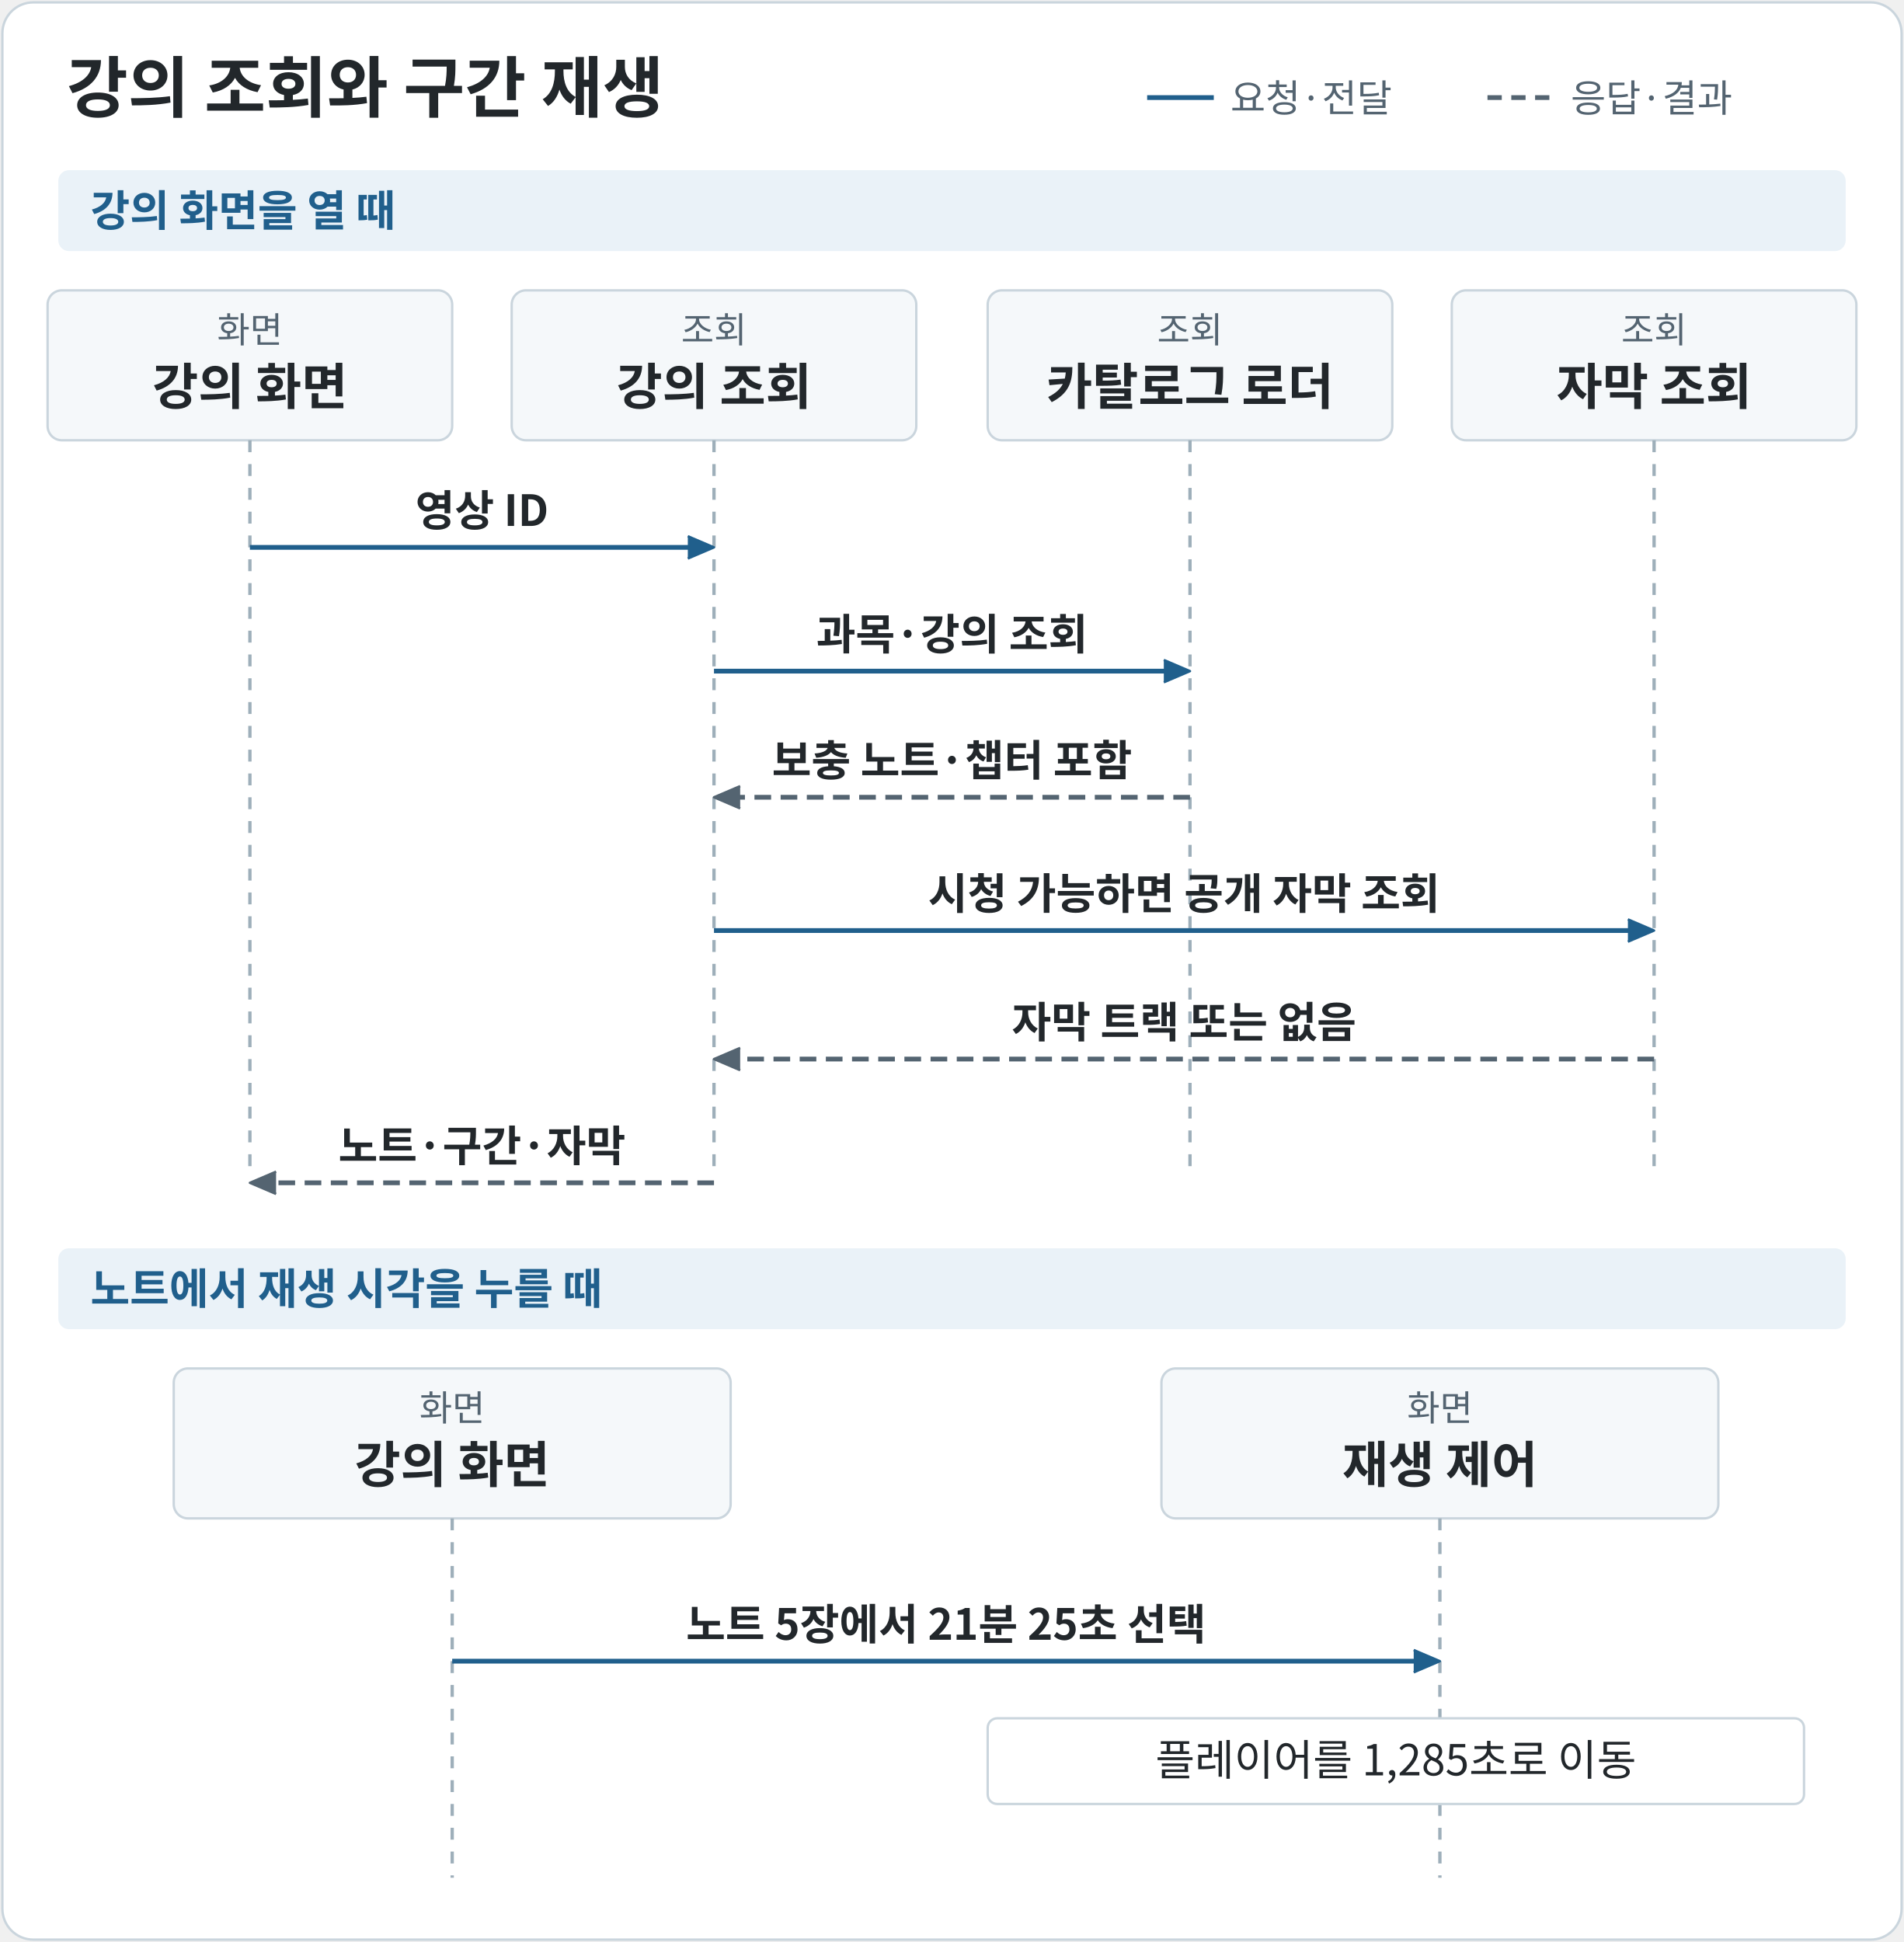
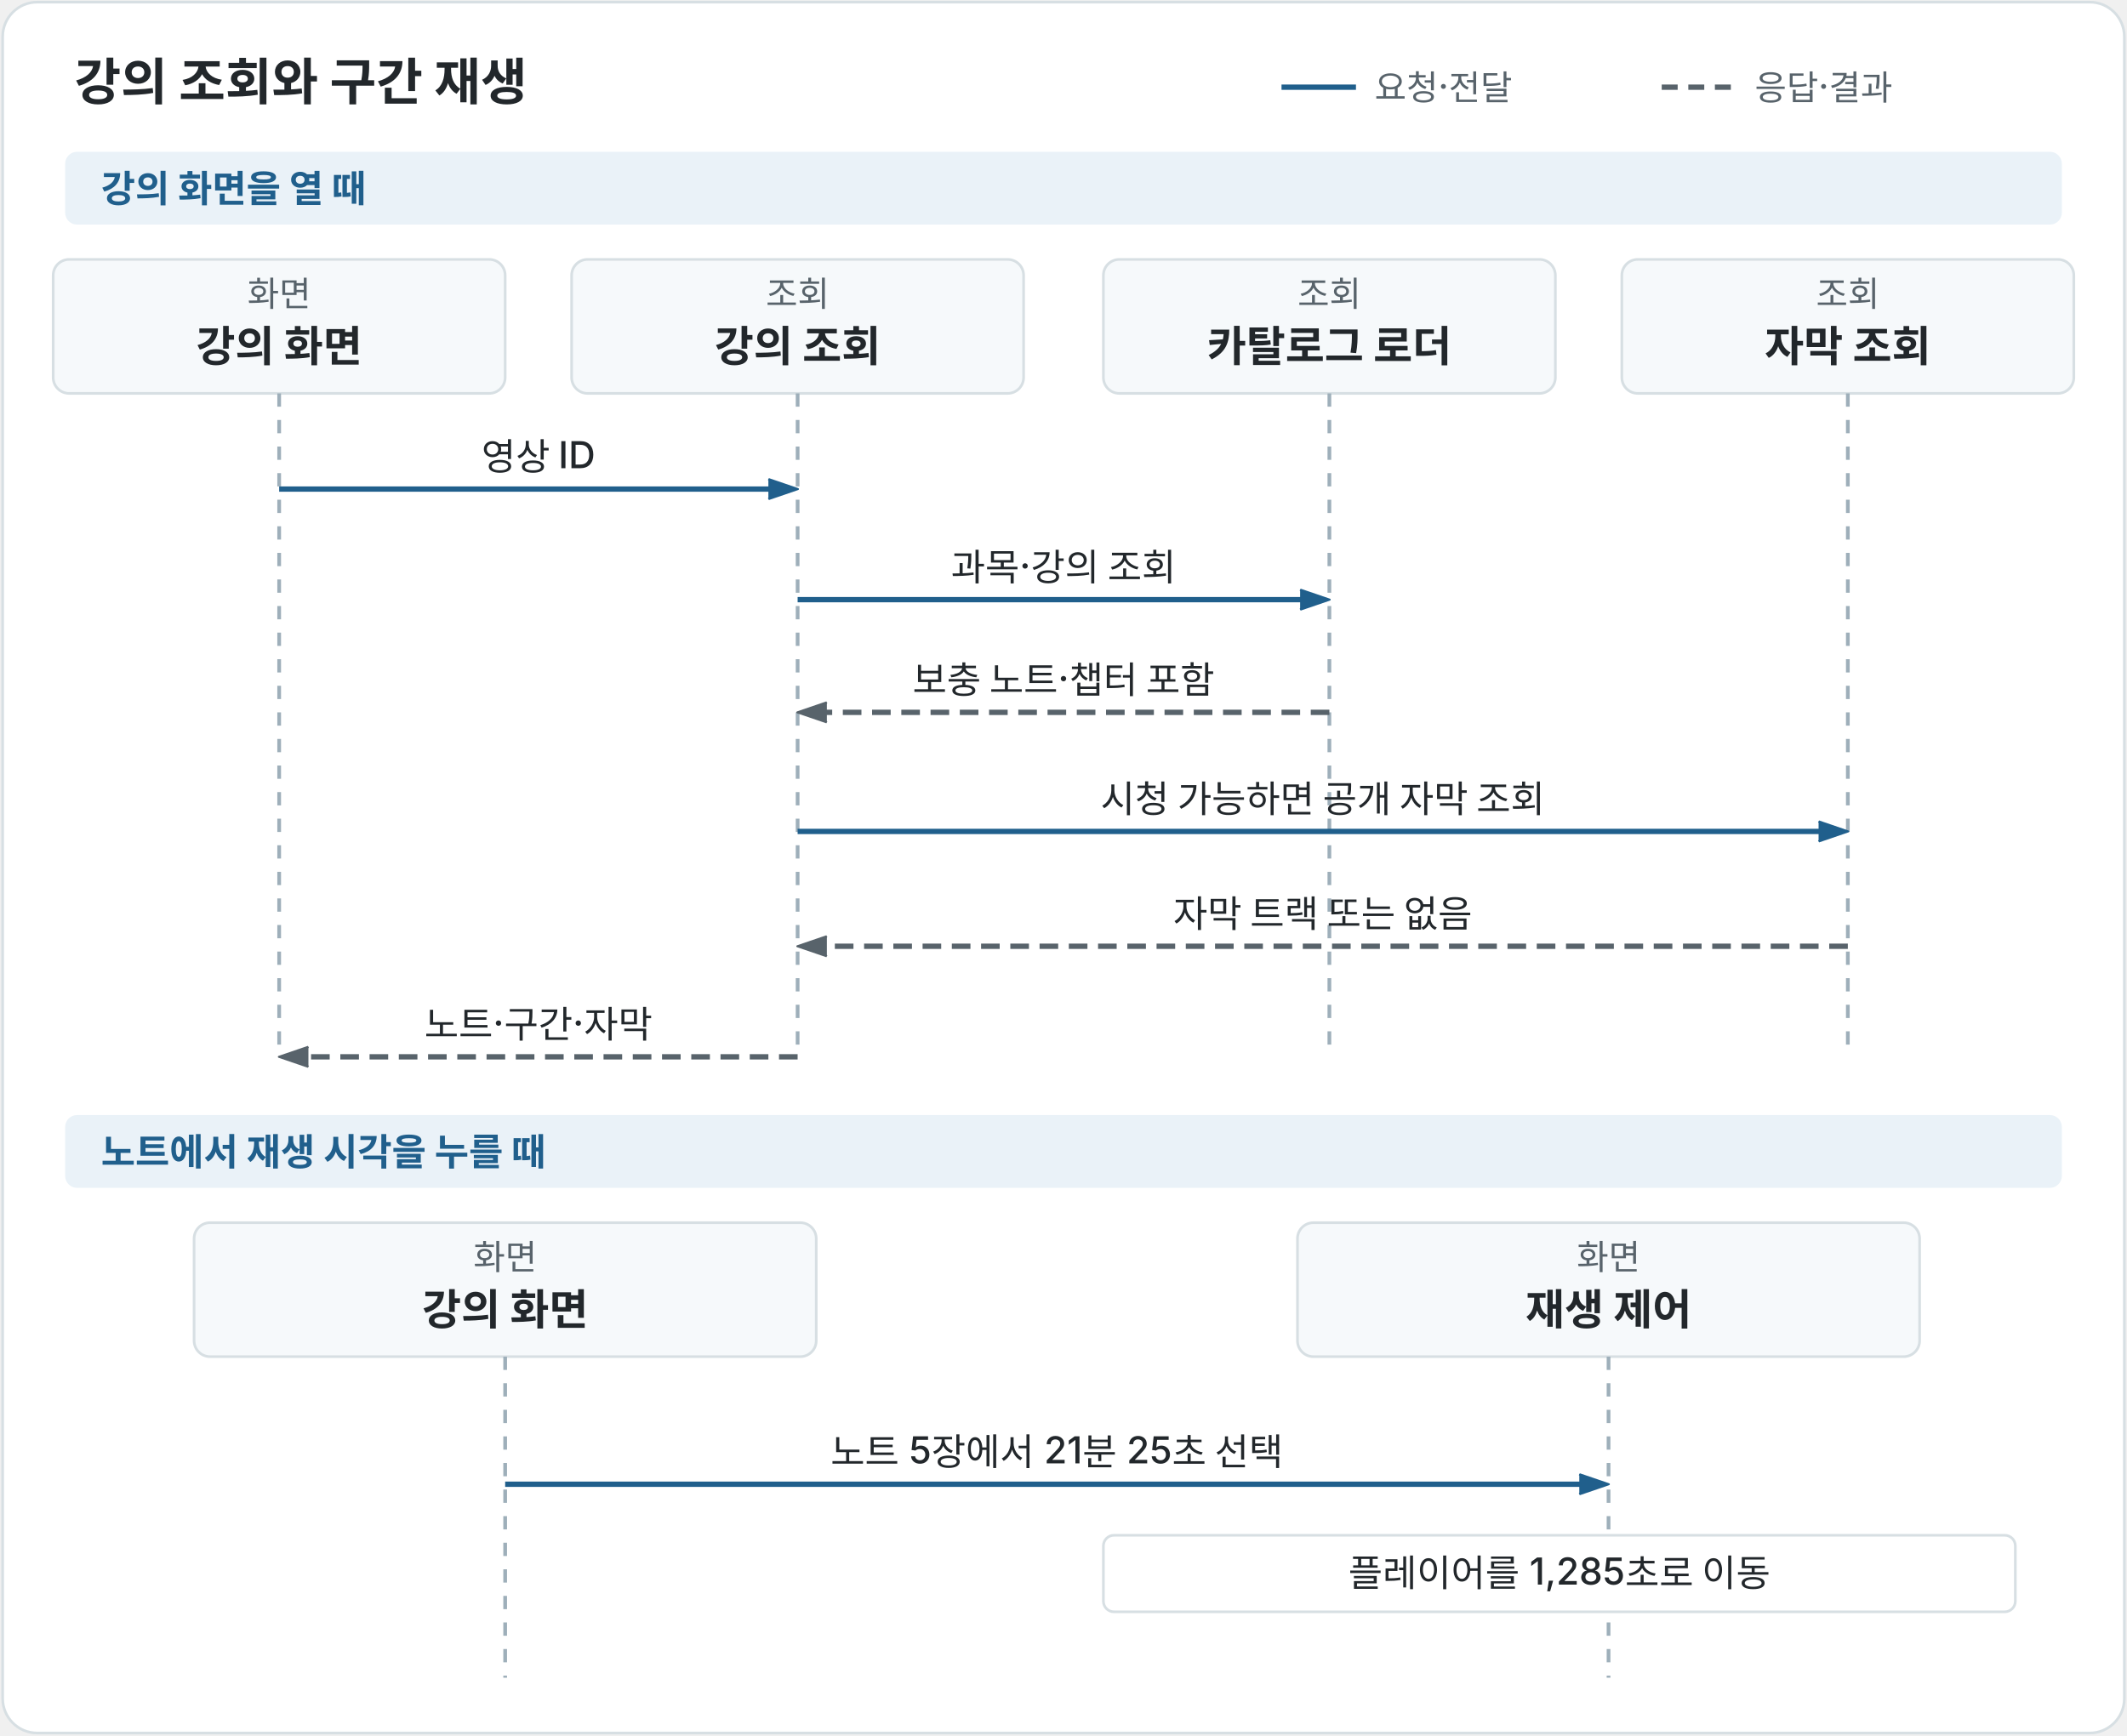
- <svg xmlns="http://www.w3.org/2000/svg" width="800" height="816" viewBox="0 0 800 816" role="img" aria-labelledby="title desc" font-family="Pretendard, Apple SD Gothic Neo, Noto Sans CJK KR, Noto Sans KR, sans-serif">
-   <rect x="1" y="1" width="798" height="814" rx="13" fill="#fff" stroke="#cad5dd" />
-   <text x="28" y="47" font-size="28" font-weight="700" fill="#22272b" text-anchor="start">강의 조회와 구간 재생</text>
-   <line x1="482" x2="510" y1="41" y2="41" stroke="#205f8c" stroke-width="2" />
-   <text x="517" y="47" font-size="16" font-weight="500" fill="#546471" text-anchor="start">요청·전달</text>
-   <line x1="625" x2="653" y1="41" y2="41" stroke="#546471" stroke-width="2" stroke-dasharray="6 4" />
-   <text x="660" y="47" font-size="16" font-weight="500" fill="#546471" text-anchor="start">응답·결과</text>
-   <rect x="25" y="72" width="750" height="33" rx="4" fill="#eaf2f8" stroke="#eaf2f8" />
-   <text x="38" y="95" font-size="18" font-weight="650" fill="#205f8c" text-anchor="start">강의 화면을 열 때</text>
-   <rect x="20.0" y="122" width="170" height="63" rx="6" fill="#f5f8fa" stroke="#cad5dd" />
-   <text x="105" y="144" font-size="15" font-weight="500" fill="#546471" text-anchor="middle">화면</text>
-   <text x="105" y="170" font-size="21" font-weight="650" fill="#22272b" text-anchor="middle">강의 화면</text>
-   <line x1="105" x2="105" y1="185" y2="492" stroke="#9eafba" stroke-width="1.4" stroke-dasharray="5 5" />
-   <rect x="215.0" y="122" width="170" height="63" rx="6" fill="#f5f8fa" stroke="#cad5dd" />
-   <text x="300" y="144" font-size="15" font-weight="500" fill="#546471" text-anchor="middle">조회</text>
-   <text x="300" y="170" font-size="21" font-weight="650" fill="#22272b" text-anchor="middle">강의 조회</text>
-   <line x1="300" x2="300" y1="185" y2="492" stroke="#9eafba" stroke-width="1.4" stroke-dasharray="5 5" />
-   <rect x="415.0" y="122" width="170" height="63" rx="6" fill="#f5f8fa" stroke="#cad5dd" />
-   <text x="500" y="144" font-size="15" font-weight="500" fill="#546471" text-anchor="middle">조회</text>
-   <text x="500" y="170" font-size="21" font-weight="650" fill="#22272b" text-anchor="middle">카탈로그 로더</text>
-   <line x1="500" x2="500" y1="185" y2="492" stroke="#9eafba" stroke-width="1.4" stroke-dasharray="5 5" />
-   <rect x="610.0" y="122" width="170" height="63" rx="6" fill="#f5f8fa" stroke="#cad5dd" />
-   <text x="695" y="144" font-size="15" font-weight="500" fill="#546471" text-anchor="middle">조회</text>
-   <text x="695" y="170" font-size="21" font-weight="650" fill="#22272b" text-anchor="middle">자막 조회</text>
-   <line x1="695" x2="695" y1="185" y2="492" stroke="#9eafba" stroke-width="1.4" stroke-dasharray="5 5" />
-   <line x1="105" x2="296" y1="230" y2="230" stroke="#205f8c" stroke-width="2" />
-   <path d="M289 225.3 L300 230 L289 234.7" stroke="#205f8c" fill="#205f8c" stroke-linejoin="round" />
-   <text x="202.5" y="221" font-size="18" font-weight="550" fill="#22272b" text-anchor="middle">영상 ID</text>
-   <line x1="300" x2="496" y1="282" y2="282" stroke="#205f8c" stroke-width="2" />
-   <path d="M489 277.3 L500 282 L489 286.7" stroke="#205f8c" fill="#205f8c" stroke-linejoin="round" />
-   <text x="400.0" y="273" font-size="18" font-weight="550" fill="#22272b" text-anchor="middle">과목·강의 조회</text>
-   <line x1="500" x2="304" y1="335" y2="335" stroke="#546471" stroke-width="2" stroke-dasharray="7 4" />
-   <path d="M311 330.3 L300 335 L311 339.7" stroke="#546471" fill="#546471" stroke-linejoin="round" />
-   <text x="400.0" y="326" font-size="18" font-weight="550" fill="#22272b" text-anchor="middle">보충 노트·챕터 포함</text>
-   <line x1="300" x2="691" y1="391" y2="391" stroke="#205f8c" stroke-width="2" />
-   <path d="M684 386.3 L695 391 L684 395.7" stroke="#205f8c" fill="#205f8c" stroke-linejoin="round" />
-   <text x="497.5" y="382" font-size="18" font-weight="550" fill="#22272b" text-anchor="middle">시청 가능하면 공개 자막 조회</text>
-   <line x1="695" x2="304" y1="445" y2="445" stroke="#546471" stroke-width="2" stroke-dasharray="7 4" />
-   <path d="M311 440.3 L300 445 L311 449.7" stroke="#546471" fill="#546471" stroke-linejoin="round" />
-   <text x="497.5" y="436" font-size="18" font-weight="550" fill="#22272b" text-anchor="middle">자막 트랙 또는 없음</text>
-   <line x1="300" x2="109" y1="497" y2="497" stroke="#546471" stroke-width="2" stroke-dasharray="7 4" />
-   <path d="M116 492.3 L105 497 L116 501.7" stroke="#546471" fill="#546471" stroke-linejoin="round" />
-   <text x="202.5" y="488" font-size="18" font-weight="550" fill="#22272b" text-anchor="middle">노트·구간·자막</text>
-   <rect x="25" y="525" width="750" height="33" rx="4" fill="#eaf2f8" stroke="#eaf2f8" />
-   <text x="38" y="548" font-size="18" font-weight="650" fill="#205f8c" text-anchor="start">노트에서 재생 시각을 누를 때</text>
-   <rect x="73.0" y="575" width="234" height="63" rx="6" fill="#f5f8fa" stroke="#cad5dd" />
-   <text x="190" y="597" font-size="15" font-weight="500" fill="#546471" text-anchor="middle">화면</text>
-   <text x="190" y="623" font-size="21" font-weight="650" fill="#22272b" text-anchor="middle">강의 화면</text>
-   <line x1="190" x2="190" y1="638" y2="789" stroke="#9eafba" stroke-width="1.4" stroke-dasharray="5 5" />
-   <rect x="488.0" y="575" width="234" height="63" rx="6" fill="#f5f8fa" stroke="#cad5dd" />
-   <text x="605" y="597" font-size="15" font-weight="500" fill="#546471" text-anchor="middle">화면</text>
-   <text x="605" y="623" font-size="21" font-weight="650" fill="#22272b" text-anchor="middle">재생 제어</text>
-   <line x1="605" x2="605" y1="638" y2="789" stroke="#9eafba" stroke-width="1.4" stroke-dasharray="5 5" />
-   <line x1="190" x2="601" y1="698" y2="698" stroke="#205f8c" stroke-width="2" />
-   <path d="M594 693.3 L605 698 L594 702.7" stroke="#205f8c" fill="#205f8c" stroke-linejoin="round" />
-   <text x="397.5" y="689" font-size="18" font-weight="550" fill="#22272b" text-anchor="middle">노트 5장에서 21분 25초 선택</text>
-   <rect x="415" y="722" width="343" height="36" rx="4" fill="#fff" stroke="#cad5dd" />
-   <text x="586.5" y="746" font-size="18" font-weight="500" fill="#22272b" text-anchor="middle">플레이어를 1,285초로 이동</text>
+ <svg xmlns="http://www.w3.org/2000/svg" width="800" height="653" viewBox="0 0 800 653" role="img" aria-labelledby="title desc" font-family="Inter, -apple-system, BlinkMacSystemFont, Segoe UI, Arial, Apple SD Gothic Neo, Malgun Gothic, Noto Sans KR, sans-serif">
+   <rect x="1" y="0.8" width="798" height="651.2" rx="13" fill="#fff" stroke="#d7dfe3" />
+   <text x="28" y="37.6" font-size="19" font-weight="600" fill="#22272b" text-anchor="start">강의 조회와 구간 재생</text>
+   <line x1="482" x2="510" y1="32.8" y2="32.8" stroke="#205f8c" stroke-width="2" />
+   <text x="517" y="37.6" font-size="13" font-weight="450" fill="#58636b" text-anchor="start">요청·전달</text>
+   <line x1="625" x2="653" y1="32.8" y2="32.8" stroke="#58636b" stroke-width="2" stroke-dasharray="6 4" />
+   <text x="660" y="37.6" font-size="13" font-weight="450" fill="#58636b" text-anchor="start">응답·결과</text>
+   <rect x="25" y="57.6" width="750" height="26.4" rx="4" fill="#eaf2f8" stroke="#eaf2f8" />
+   <text x="38" y="76" font-size="14" font-weight="600" fill="#205f8c" text-anchor="start">강의 화면을 열 때</text>
+   <rect x="20.0" y="97.6" width="170" height="50.4" rx="6" fill="#f6f9fb" stroke="#d7dfe3" />
+   <text x="105" y="115.2" font-size="13" font-weight="450" fill="#58636b" text-anchor="middle">화면</text>
+   <text x="105" y="136" font-size="16" font-weight="600" fill="#22272b" text-anchor="middle">강의 화면</text>
+   <line x1="105" x2="105" y1="148" y2="393.6" stroke="#9eafba" stroke-width="1.4" stroke-dasharray="5 5" />
+   <rect x="215.0" y="97.6" width="170" height="50.4" rx="6" fill="#f6f9fb" stroke="#d7dfe3" />
+   <text x="300" y="115.2" font-size="13" font-weight="450" fill="#58636b" text-anchor="middle">조회</text>
+   <text x="300" y="136" font-size="16" font-weight="600" fill="#22272b" text-anchor="middle">강의 조회</text>
+   <line x1="300" x2="300" y1="148" y2="393.6" stroke="#9eafba" stroke-width="1.4" stroke-dasharray="5 5" />
+   <rect x="415.0" y="97.6" width="170" height="50.4" rx="6" fill="#f6f9fb" stroke="#d7dfe3" />
+   <text x="500" y="115.2" font-size="13" font-weight="450" fill="#58636b" text-anchor="middle">조회</text>
+   <text x="500" y="136" font-size="16" font-weight="600" fill="#22272b" text-anchor="middle">카탈로그 로더</text>
+   <line x1="500" x2="500" y1="148" y2="393.6" stroke="#9eafba" stroke-width="1.4" stroke-dasharray="5 5" />
+   <rect x="610.0" y="97.6" width="170" height="50.4" rx="6" fill="#f6f9fb" stroke="#d7dfe3" />
+   <text x="695" y="115.2" font-size="13" font-weight="450" fill="#58636b" text-anchor="middle">조회</text>
+   <text x="695" y="136" font-size="16" font-weight="600" fill="#22272b" text-anchor="middle">자막 조회</text>
+   <line x1="695" x2="695" y1="148" y2="393.6" stroke="#9eafba" stroke-width="1.4" stroke-dasharray="5 5" />
+   <line x1="105" x2="296" y1="184" y2="184" stroke="#205f8c" stroke-width="2" />
+   <path transform="scale(1 .8)" d="M289 225.3 L300 230 L289 234.7" stroke="#205f8c" fill="#205f8c" stroke-linejoin="round" />
+   <text x="202.5" y="176.8" font-size="14" font-weight="450" fill="#22272b" text-anchor="middle">영상 ID</text>
+   <line x1="300" x2="496" y1="225.6" y2="225.6" stroke="#205f8c" stroke-width="2" />
+   <path transform="scale(1 .8)" d="M489 277.3 L500 282 L489 286.7" stroke="#205f8c" fill="#205f8c" stroke-linejoin="round" />
+   <text x="400.0" y="218.4" font-size="14" font-weight="450" fill="#22272b" text-anchor="middle">과목·강의 조회</text>
+   <line x1="500" x2="304" y1="268" y2="268" stroke="#58636b" stroke-width="2" stroke-dasharray="7 4" />
+   <path transform="scale(1 .8)" d="M311 330.3 L300 335 L311 339.7" stroke="#58636b" fill="#58636b" stroke-linejoin="round" />
+   <text x="400.0" y="260.8" font-size="14" font-weight="450" fill="#22272b" text-anchor="middle">보충 노트·챕터 포함</text>
+   <line x1="300" x2="691" y1="312.8" y2="312.8" stroke="#205f8c" stroke-width="2" />
+   <path transform="scale(1 .8)" d="M684 386.3 L695 391 L684 395.7" stroke="#205f8c" fill="#205f8c" stroke-linejoin="round" />
+   <text x="497.5" y="305.6" font-size="14" font-weight="450" fill="#22272b" text-anchor="middle">시청 가능하면 공개 자막 조회</text>
+   <line x1="695" x2="304" y1="356" y2="356" stroke="#58636b" stroke-width="2" stroke-dasharray="7 4" />
+   <path transform="scale(1 .8)" d="M311 440.3 L300 445 L311 449.7" stroke="#58636b" fill="#58636b" stroke-linejoin="round" />
+   <text x="497.5" y="348.8" font-size="14" font-weight="450" fill="#22272b" text-anchor="middle">자막 트랙 또는 없음</text>
+   <line x1="300" x2="109" y1="397.6" y2="397.6" stroke="#58636b" stroke-width="2" stroke-dasharray="7 4" />
+   <path transform="scale(1 .8)" d="M116 492.3 L105 497 L116 501.7" stroke="#58636b" fill="#58636b" stroke-linejoin="round" />
+   <text x="202.5" y="390.4" font-size="14" font-weight="450" fill="#22272b" text-anchor="middle">노트·구간·자막</text>
+   <rect x="25" y="420" width="750" height="26.4" rx="4" fill="#eaf2f8" stroke="#eaf2f8" />
+   <text x="38" y="438.4" font-size="14" font-weight="600" fill="#205f8c" text-anchor="start">노트에서 재생 시각을 누를 때</text>
+   <rect x="73.0" y="460" width="234" height="50.4" rx="6" fill="#f6f9fb" stroke="#d7dfe3" />
+   <text x="190" y="477.6" font-size="13" font-weight="450" fill="#58636b" text-anchor="middle">화면</text>
+   <text x="190" y="498.4" font-size="16" font-weight="600" fill="#22272b" text-anchor="middle">강의 화면</text>
+   <line x1="190" x2="190" y1="510.4" y2="631.2" stroke="#9eafba" stroke-width="1.4" stroke-dasharray="5 5" />
+   <rect x="488.0" y="460" width="234" height="50.4" rx="6" fill="#f6f9fb" stroke="#d7dfe3" />
+   <text x="605" y="477.6" font-size="13" font-weight="450" fill="#58636b" text-anchor="middle">화면</text>
+   <text x="605" y="498.4" font-size="16" font-weight="600" fill="#22272b" text-anchor="middle">재생 제어</text>
+   <line x1="605" x2="605" y1="510.4" y2="631.2" stroke="#9eafba" stroke-width="1.4" stroke-dasharray="5 5" />
+   <line x1="190" x2="601" y1="558.4" y2="558.4" stroke="#205f8c" stroke-width="2" />
+   <path transform="scale(1 .8)" d="M594 693.3 L605 698 L594 702.7" stroke="#205f8c" fill="#205f8c" stroke-linejoin="round" />
+   <text x="397.5" y="551.2" font-size="14" font-weight="450" fill="#22272b" text-anchor="middle">노트 5장에서 21분 25초 선택</text>
+   <rect x="415" y="577.6" width="343" height="28.8" rx="4" fill="#fff" stroke="#d7dfe3" />
+   <text x="586.5" y="596.8" font-size="14" font-weight="450" fill="#22272b" text-anchor="middle">플레이어를 1,285초로 이동</text>
</svg>
